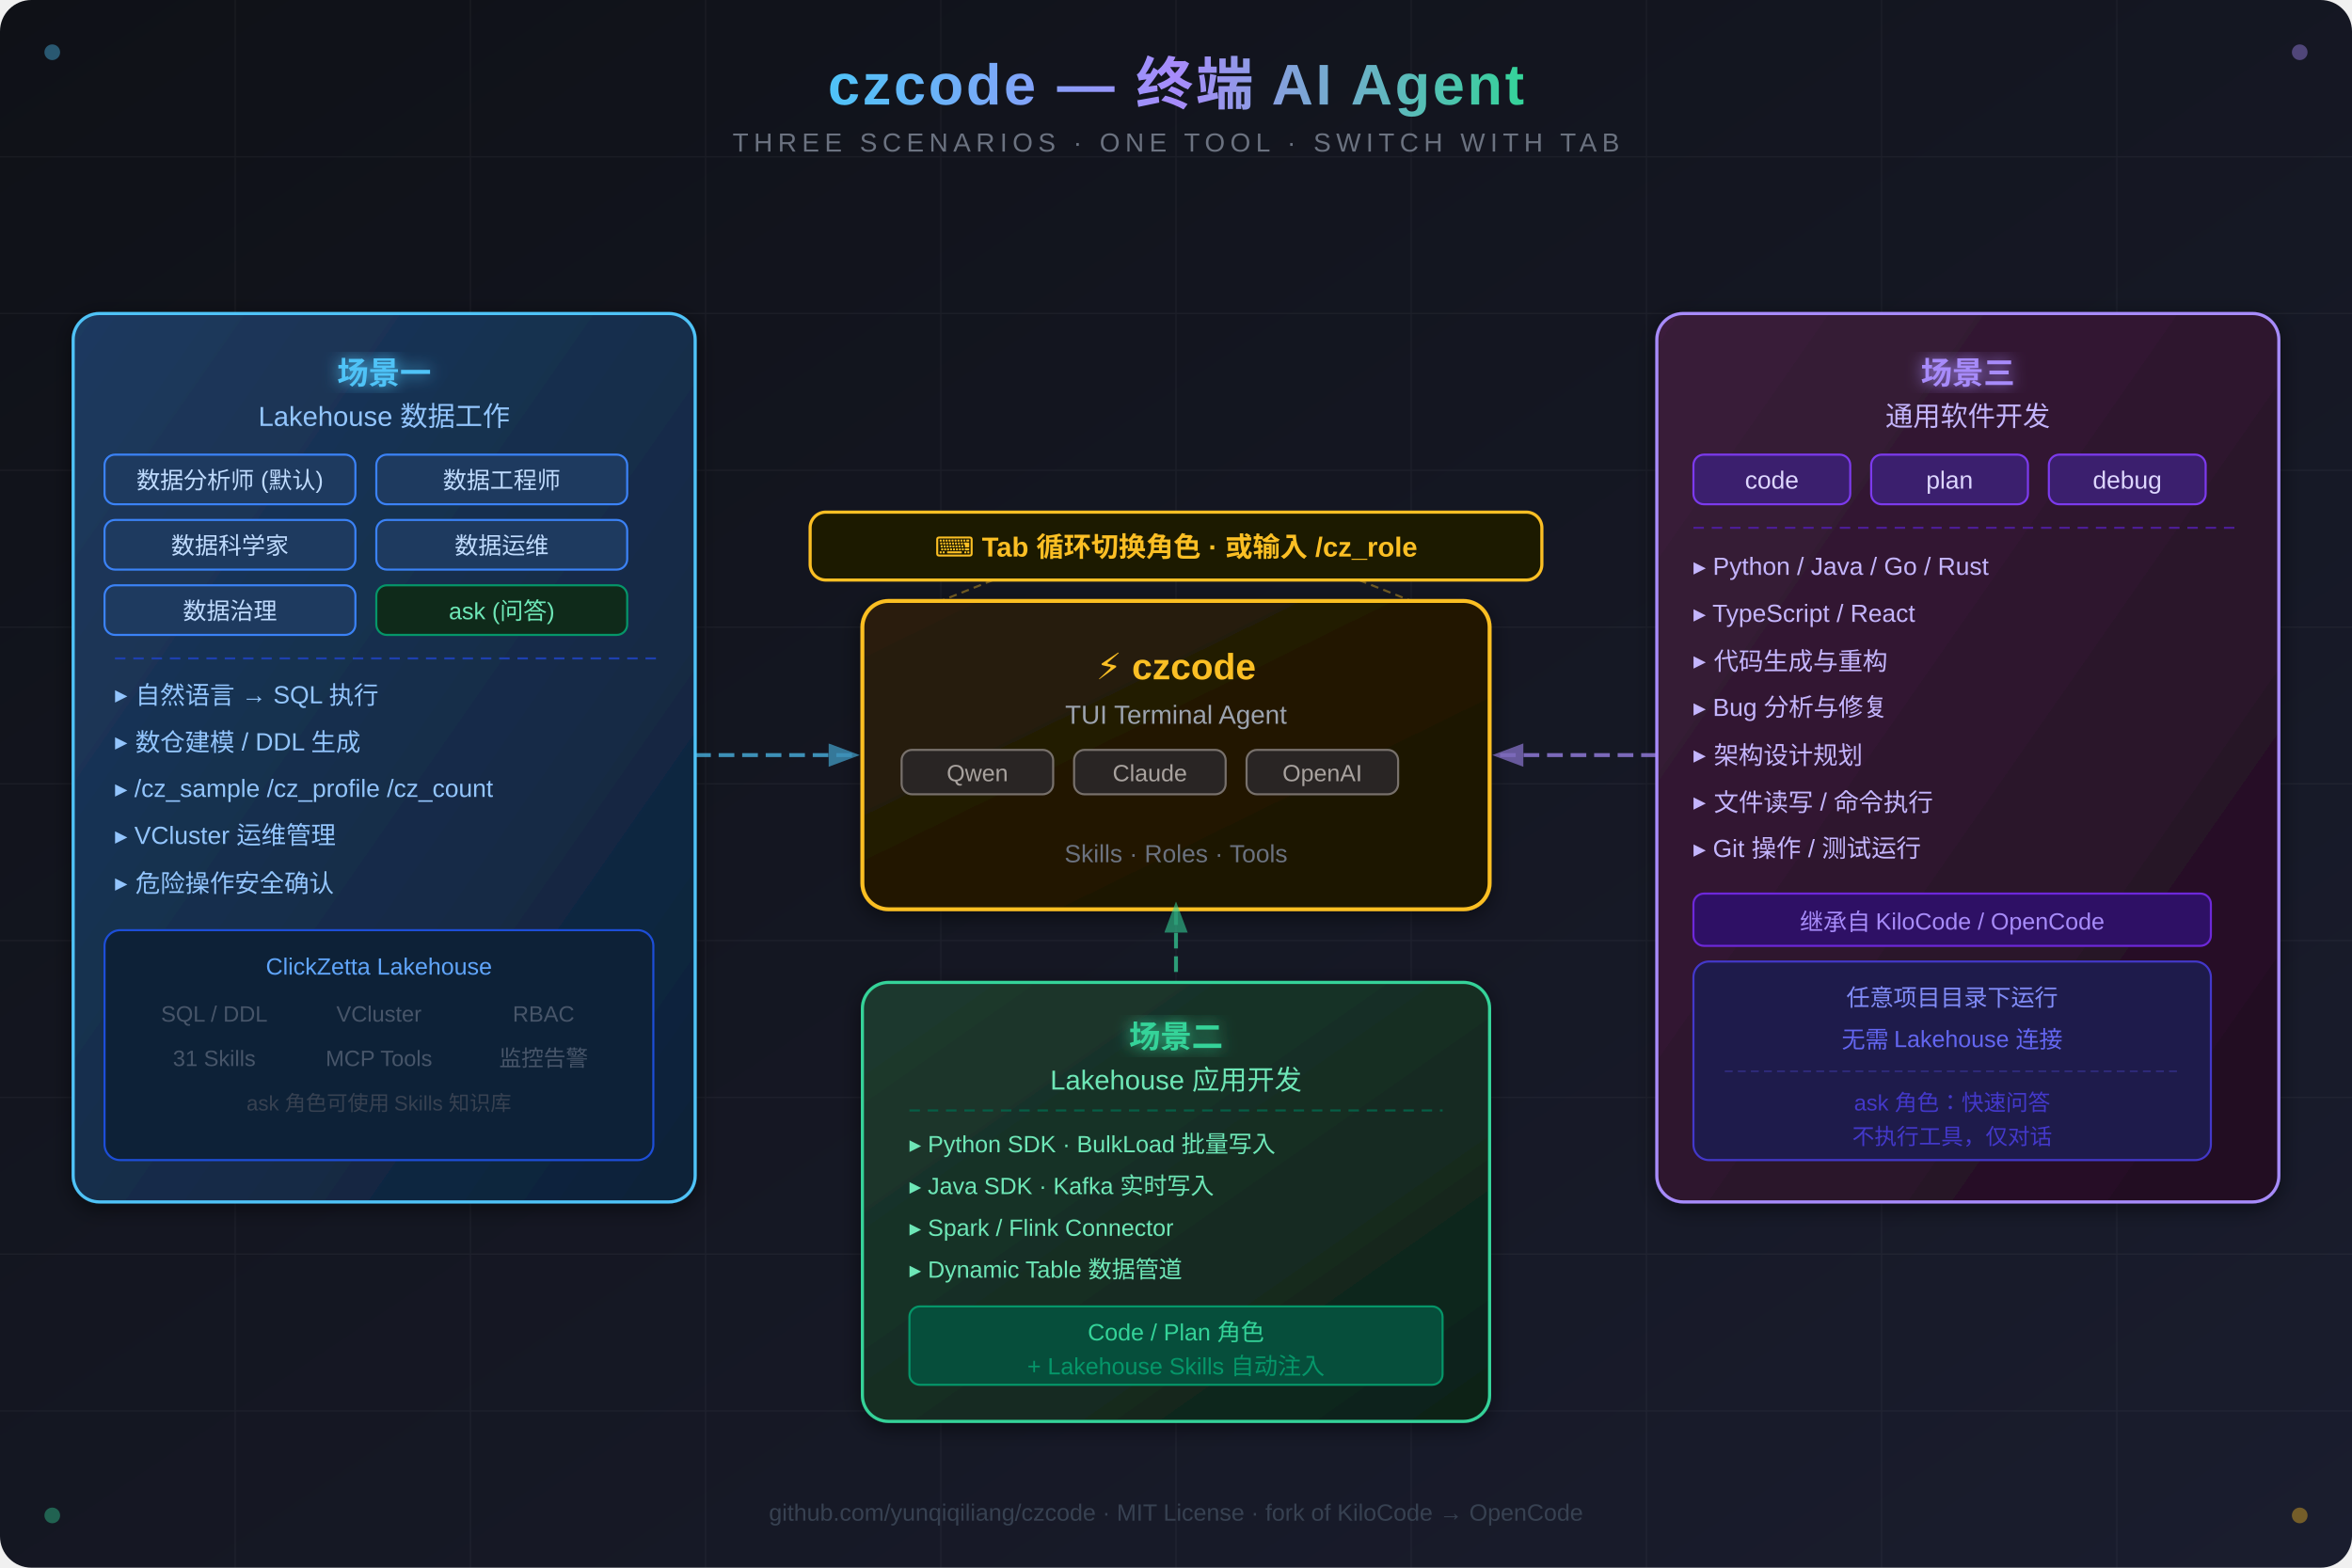
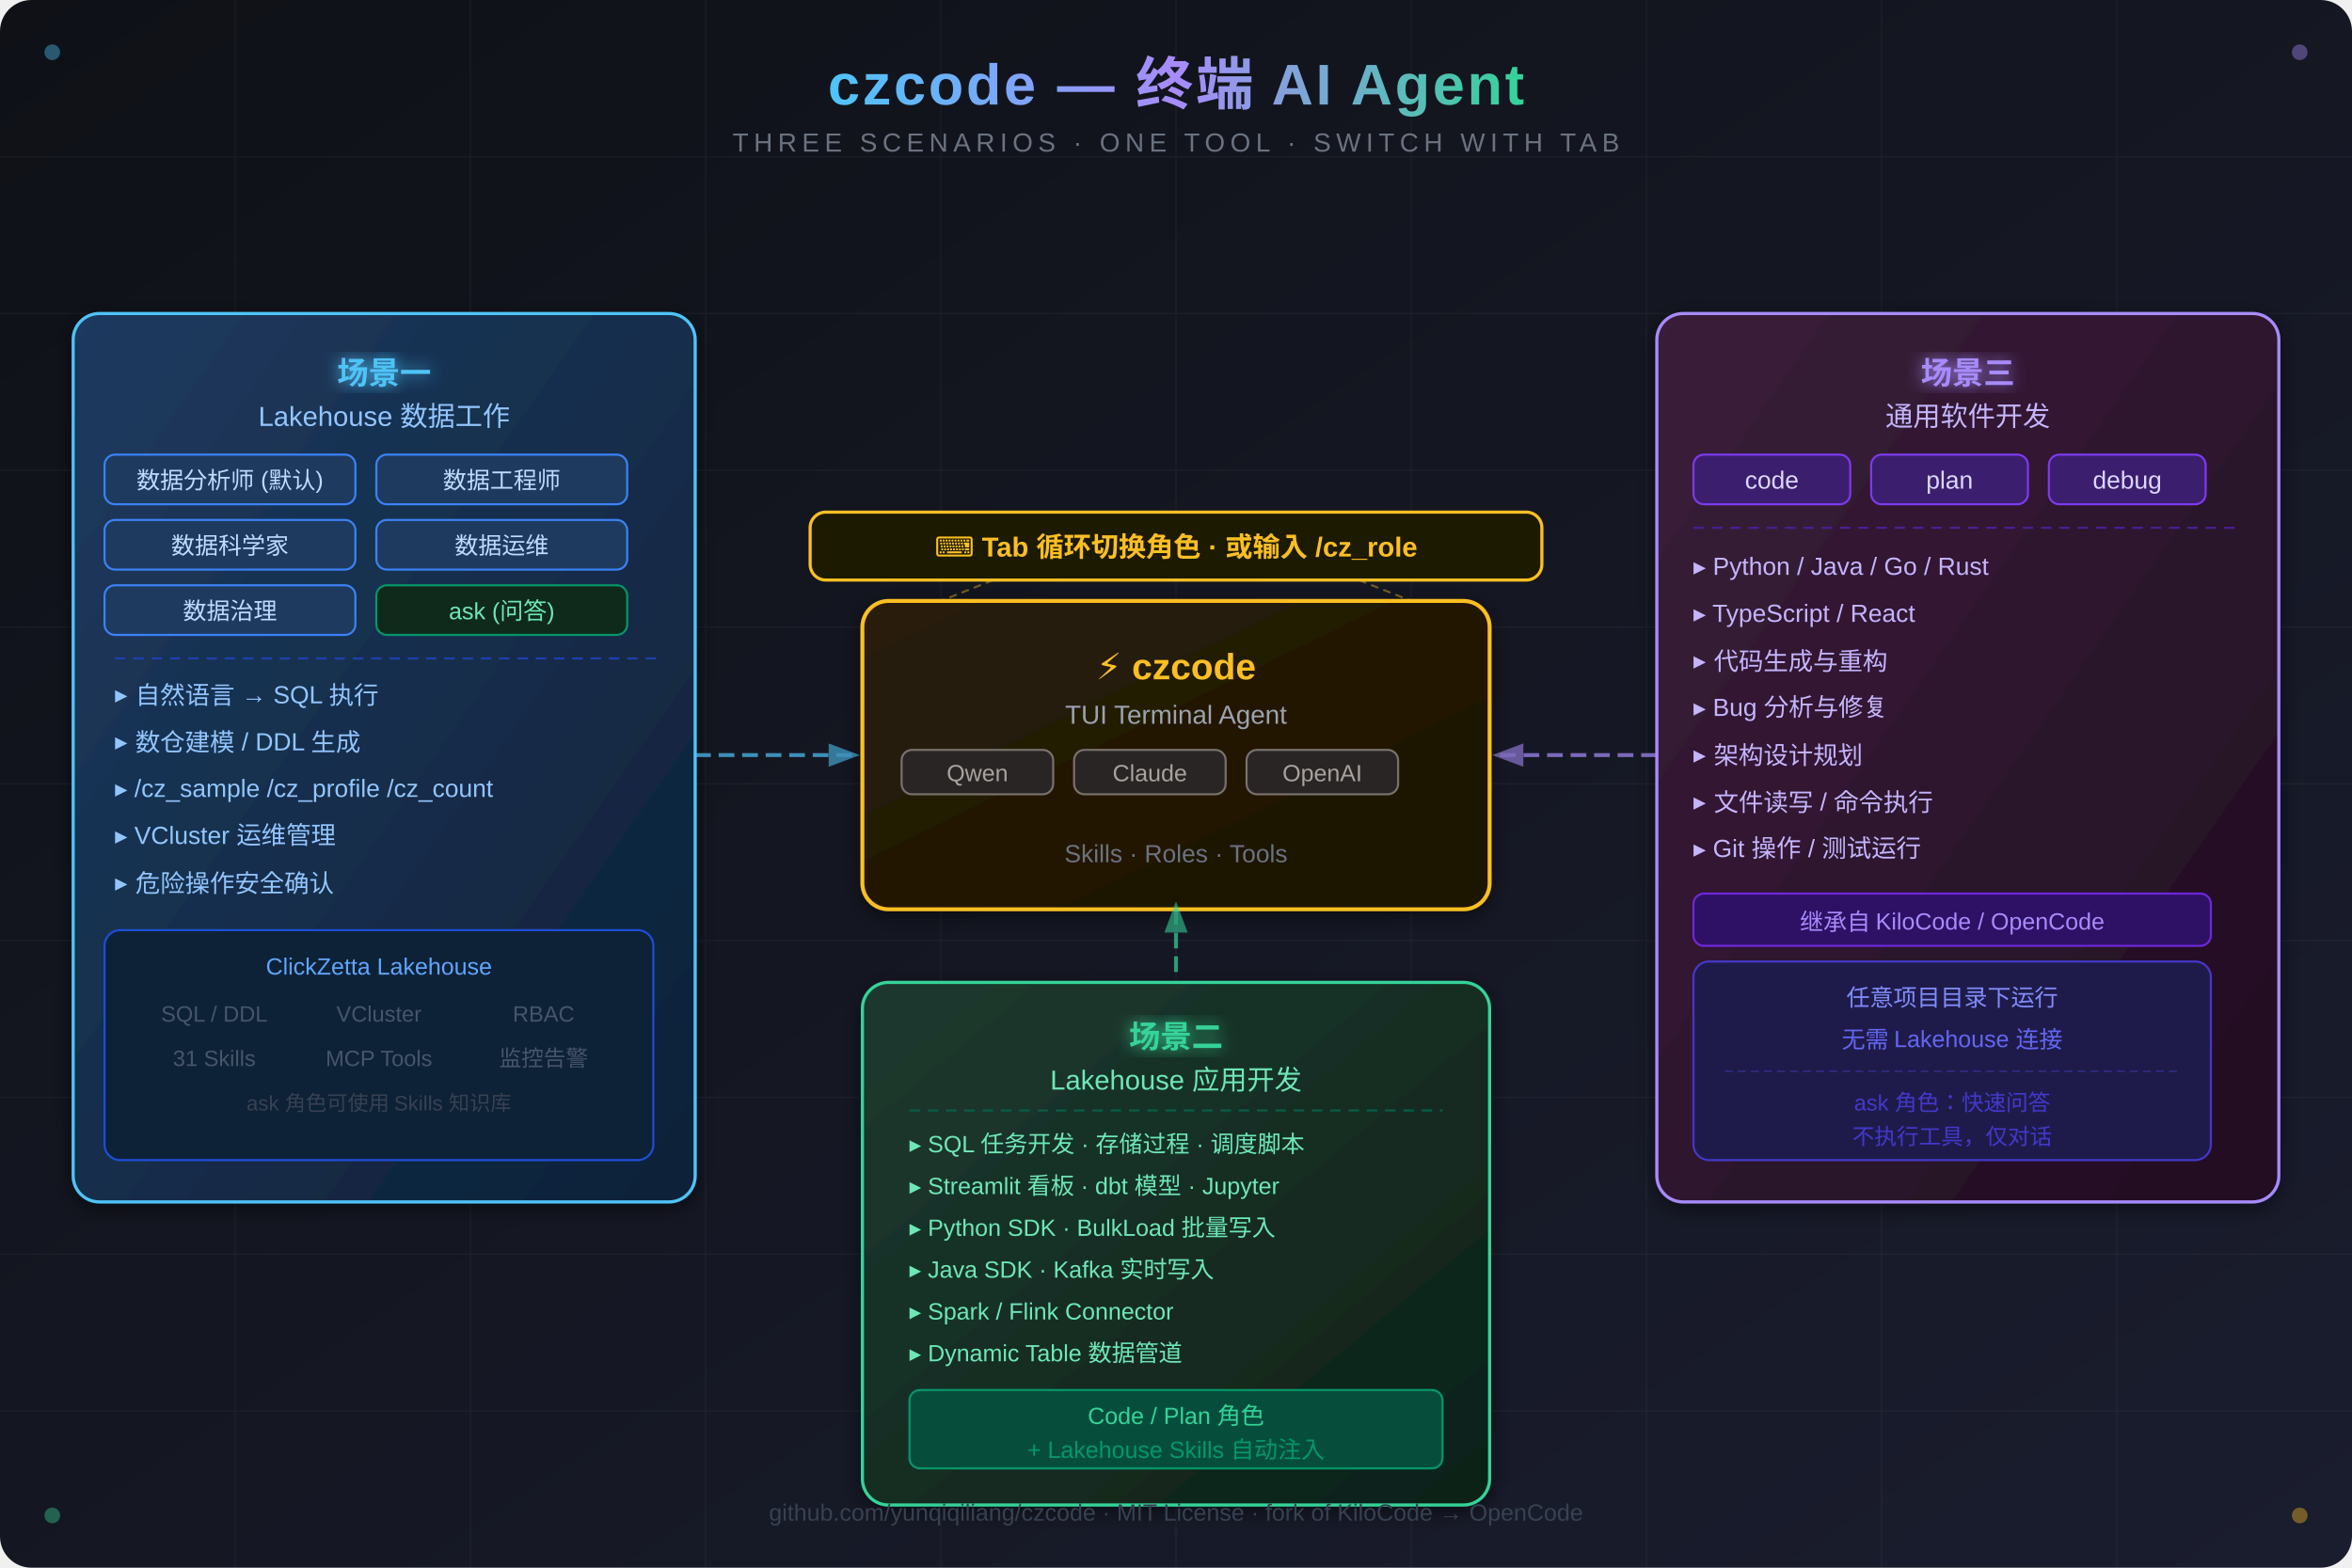
<svg xmlns="http://www.w3.org/2000/svg" viewBox="0 0 900 600" width="900" height="600" font-family="'PingFang SC','Helvetica Neue',Arial,sans-serif">
  <defs>
    <linearGradient id="bgGrad" x1="0%" y1="0%" x2="100%" y2="100%">
      <stop offset="0%" style="stop-color:#0f1117;stop-opacity:1" />
      <stop offset="100%" style="stop-color:#1a1d2e;stop-opacity:1" />
    </linearGradient>
    <linearGradient id="lhGrad" x1="0%" y1="0%" x2="100%" y2="100%">
      <stop offset="0%" style="stop-color:#1e3a5f;stop-opacity:1" />
      <stop offset="100%" style="stop-color:#0d2137;stop-opacity:1" />
    </linearGradient>
    <linearGradient id="codeGrad" x1="0%" y1="0%" x2="100%" y2="100%">
      <stop offset="0%" style="stop-color:#1e3a2f;stop-opacity:1" />
      <stop offset="100%" style="stop-color:#0d2118;stop-opacity:1" />
    </linearGradient>
    <linearGradient id="devGrad" x1="0%" y1="0%" x2="100%" y2="100%">
      <stop offset="0%" style="stop-color:#3a1e3a;stop-opacity:1" />
      <stop offset="100%" style="stop-color:#210d21;stop-opacity:1" />
    </linearGradient>
    <linearGradient id="coreGrad" x1="0%" y1="0%" x2="100%" y2="100%">
      <stop offset="0%" style="stop-color:#2a1f0a;stop-opacity:1" />
      <stop offset="100%" style="stop-color:#1a1200;stop-opacity:1" />
    </linearGradient>
    <linearGradient id="titleGrad" x1="0%" y1="0%" x2="100%" y2="0%">
      <stop offset="0%" style="stop-color:#4fc3f7" />
      <stop offset="50%" style="stop-color:#a78bfa" />
      <stop offset="100%" style="stop-color:#34d399" />
    </linearGradient>
    <filter id="glowBlue" x="-20%" y="-20%" width="140%" height="140%">
      <feGaussianBlur stdDeviation="3" result="blur" />
      <feMerge>
        <feMergeNode in="blur" />
        <feMergeNode in="SourceGraphic" />
      </feMerge>
    </filter>
    <filter id="glowGreen" x="-20%" y="-20%" width="140%" height="140%">
      <feGaussianBlur stdDeviation="3" result="blur" />
      <feMerge>
        <feMergeNode in="blur" />
        <feMergeNode in="SourceGraphic" />
      </feMerge>
    </filter>
    <filter id="glowPurple" x="-20%" y="-20%" width="140%" height="140%">
      <feGaussianBlur stdDeviation="3" result="blur" />
      <feMerge>
        <feMergeNode in="blur" />
        <feMergeNode in="SourceGraphic" />
      </feMerge>
    </filter>
    <filter id="softShadow">
      <feDropShadow dx="0" dy="2" stdDeviation="4" flood-color="#000" flood-opacity="0.5" />
    </filter>
    <marker id="arrowBlue" markerWidth="8" markerHeight="8" refX="6" refY="3" orient="auto">
      <path d="M0,0 L0,6 L8,3 z" fill="#4fc3f7" opacity="0.8" />
    </marker>
    <marker id="arrowGreen" markerWidth="8" markerHeight="8" refX="6" refY="3" orient="auto">
      <path d="M0,0 L0,6 L8,3 z" fill="#34d399" opacity="0.8" />
    </marker>
    <marker id="arrowPurple" markerWidth="8" markerHeight="8" refX="6" refY="3" orient="auto">
      <path d="M0,0 L0,6 L8,3 z" fill="#a78bfa" opacity="0.8" />
    </marker>
  </defs>
  <rect width="900" height="600" fill="url(#bgGrad)" rx="12" />
  <g opacity="0.04" stroke="#ffffff" stroke-width="0.5">
    <line x1="0" y1="60" x2="900" y2="60" />
    <line x1="0" y1="120" x2="900" y2="120" />
    <line x1="0" y1="180" x2="900" y2="180" />
    <line x1="0" y1="240" x2="900" y2="240" />
    <line x1="0" y1="300" x2="900" y2="300" />
    <line x1="0" y1="360" x2="900" y2="360" />
    <line x1="0" y1="420" x2="900" y2="420" />
    <line x1="0" y1="480" x2="900" y2="480" />
    <line x1="0" y1="540" x2="900" y2="540" />
    <line x1="90" y1="0" x2="90" y2="600" />
    <line x1="180" y1="0" x2="180" y2="600" />
    <line x1="270" y1="0" x2="270" y2="600" />
    <line x1="360" y1="0" x2="360" y2="600" />
    <line x1="450" y1="0" x2="450" y2="600" />
    <line x1="540" y1="0" x2="540" y2="600" />
    <line x1="630" y1="0" x2="630" y2="600" />
    <line x1="720" y1="0" x2="720" y2="600" />
    <line x1="810" y1="0" x2="810" y2="600" />
  </g>
  <text x="450" y="40" text-anchor="middle" font-size="22" font-weight="700" fill="url(#titleGrad)" letter-spacing="1">czcode — 终端 AI Agent</text>
  <text x="450" y="58" text-anchor="middle" font-size="10" fill="#6b7280" letter-spacing="2">THREE SCENARIOS · ONE TOOL · SWITCH WITH TAB</text>
  <rect x="330" y="230" width="240" height="118" rx="10" fill="url(#coreGrad)" stroke="#fbbf24" stroke-width="1.5" filter="url(#softShadow)" />
  <rect x="330" y="230" width="240" height="118" rx="10" fill="none" stroke="#fbbf24" stroke-width="2" opacity="0">
    <animate attributeName="opacity" values="0;0.6;0" dur="2.5s" repeatCount="indefinite" />
    <animate attributeName="stroke-width" values="2;5;2" dur="2.5s" repeatCount="indefinite" />
  </rect>
  <text x="450" y="260" text-anchor="middle" font-size="14" font-weight="700" fill="#fbbf24">⚡ czcode</text>
  <text x="450" y="277" text-anchor="middle" font-size="10" fill="#9ca3af">TUI Terminal Agent</text>
  <rect x="345" y="287" width="58" height="17" rx="4" fill="#292524" stroke="#78716c" stroke-width="0.8" />
  <text x="374" y="299" text-anchor="middle" font-size="9" fill="#a8a29e">Qwen</text>
  <rect x="411" y="287" width="58" height="17" rx="4" fill="#292524" stroke="#78716c" stroke-width="0.8" />
  <text x="440" y="299" text-anchor="middle" font-size="9" fill="#a8a29e">Claude</text>
  <rect x="477" y="287" width="58" height="17" rx="4" fill="#292524" stroke="#78716c" stroke-width="0.8" />
  <text x="506" y="299" text-anchor="middle" font-size="9" fill="#a8a29e">OpenAI</text>
  <text x="450" y="330" text-anchor="middle" font-size="9.5" fill="#6b7280">Skills · Roles · Tools</text>
  <rect x="310" y="196" width="280" height="26" rx="6" fill="#1c1a00" stroke="#fbbf24" stroke-width="1.2" />
  <text x="450" y="213" text-anchor="middle" font-size="10.5" font-weight="600" fill="#fbbf24">
    ⌨ Tab 循环切换角色 · 或输入 /cz_role
  </text>
  <rect x="310" y="196" width="280" height="26" rx="6" fill="none" stroke="#fbbf24" stroke-width="1.5" opacity="0">
    <animate attributeName="opacity" values="0;0.5;0" dur="3s" repeatCount="indefinite" />
  </rect>
  <rect x="28" y="120" width="238" height="340" rx="10" fill="url(#lhGrad)" stroke="#4fc3f7" stroke-width="1.2" filter="url(#softShadow)" />
  <text x="147" y="147" text-anchor="middle" font-size="12" font-weight="700" fill="#4fc3f7" filter="url(#glowBlue)">场景一</text>
  <text x="147" y="163" text-anchor="middle" font-size="10.5" fill="#93c5fd">Lakehouse 数据工作</text>
  <g font-size="9" fill="#bfdbfe">
    <rect x="40" y="174" width="96" height="19" rx="4" fill="#1e3a5f" stroke="#3b82f6" stroke-width="0.8" />
    <text x="88" y="187" text-anchor="middle">数据分析师 (默认)</text>
    <rect x="144" y="174" width="96" height="19" rx="4" fill="#1e3a5f" stroke="#3b82f6" stroke-width="0.8" />
    <text x="192" y="187" text-anchor="middle">数据工程师</text>
    <rect x="40" y="199" width="96" height="19" rx="4" fill="#1e3a5f" stroke="#3b82f6" stroke-width="0.8" />
    <text x="88" y="212" text-anchor="middle">数据科学家</text>
    <rect x="144" y="199" width="96" height="19" rx="4" fill="#1e3a5f" stroke="#3b82f6" stroke-width="0.8" />
    <text x="192" y="212" text-anchor="middle">数据运维</text>
    <rect x="40" y="224" width="96" height="19" rx="4" fill="#1e3a5f" stroke="#3b82f6" stroke-width="0.8" />
    <text x="88" y="237" text-anchor="middle">数据治理</text>
    <rect x="144" y="224" width="96" height="19" rx="4" fill="#0f2a1a" stroke="#059669" stroke-width="0.8" />
    <text x="192" y="237" fill="#6ee7b7" text-anchor="middle">ask (问答)</text>
  </g>
  <line x1="44" y1="252" x2="252" y2="252" stroke="#1e40af" stroke-width="0.8" stroke-dasharray="4,3" />
  <g font-size="9.5" fill="#93c5fd">
    <text x="44" y="269">▸ 自然语言 → SQL 执行</text>
    <text x="44" y="287">▸ 数仓建模 / DDL 生成</text>
    <text x="44" y="305">▸ /cz_sample  /cz_profile  /cz_count</text>
    <text x="44" y="323">▸ VCluster 运维管理</text>
    <text x="44" y="341">▸ 危险操作安全确认</text>
  </g>
  <rect x="40" y="356" width="210" height="88" rx="6" fill="#0d2137" stroke="#1d4ed8" stroke-width="0.8" />
  <text x="145" y="373" text-anchor="middle" font-size="9" fill="#60a5fa">ClickZetta Lakehouse</text>
  <g font-size="8.5" fill="#475569" text-anchor="middle">
    <text x="82" y="391">SQL / DDL</text>
    <text x="145" y="391">VCluster</text>
    <text x="208" y="391">RBAC</text>
    <text x="82" y="408">31 Skills</text>
    <text x="145" y="408">MCP Tools</text>
    <text x="208" y="408">监控告警</text>
    <text x="145" y="425" fill="#374151" font-size="8">ask 角色可使用 Skills 知识库</text>
  </g>
-   <rect x="330" y="376" width="240" height="168" rx="10" fill="url(#codeGrad)" stroke="#34d399" stroke-width="1.2" filter="url(#softShadow)" />
+   <rect x="330" y="376" width="240" height="200" rx="10" fill="url(#codeGrad)" stroke="#34d399" stroke-width="1.2" filter="url(#softShadow)" />
  <text x="450" y="401" text-anchor="middle" font-size="12" font-weight="700" fill="#34d399" filter="url(#glowGreen)">场景二</text>
  <text x="450" y="417" text-anchor="middle" font-size="10.5" fill="#6ee7b7">Lakehouse 应用开发</text>
  <line x1="348" y1="425" x2="552" y2="425" stroke="#065f46" stroke-width="0.8" stroke-dasharray="4,3" />
  <g font-size="9" fill="#6ee7b7">
-     <text x="348" y="441">▸ Python SDK · BulkLoad 批量写入</text>
-     <text x="348" y="457">▸ Java SDK · Kafka 实时写入</text>
-     <text x="348" y="473">▸ Spark / Flink Connector</text>
-     <text x="348" y="489">▸ Dynamic Table 数据管道</text>
-   </g>
-   <rect x="348" y="500" width="204" height="30" rx="4" fill="#064e3b" stroke="#059669" stroke-width="0.8" />
-   <text x="450" y="513" text-anchor="middle" font-size="9" fill="#34d399">Code / Plan 角色</text>
-   <text x="450" y="526" text-anchor="middle" font-size="9" fill="#059669">+ Lakehouse Skills 自动注入</text>
+     <text x="348" y="441">▸ SQL 任务开发 · 存储过程 · 调度脚本</text>
+     <text x="348" y="457">▸ Streamlit 看板 · dbt 模型 · Jupyter</text>
+     <text x="348" y="473">▸ Python SDK · BulkLoad 批量写入</text>
+     <text x="348" y="489">▸ Java SDK · Kafka 实时写入</text>
+     <text x="348" y="505">▸ Spark / Flink Connector</text>
+     <text x="348" y="521">▸ Dynamic Table 数据管道</text>
+   </g>
+   <rect x="348" y="532" width="204" height="30" rx="4" fill="#064e3b" stroke="#059669" stroke-width="0.8" />
+   <text x="450" y="545" text-anchor="middle" font-size="9" fill="#34d399">Code / Plan 角色</text>
+   <text x="450" y="558" text-anchor="middle" font-size="9" fill="#059669">+ Lakehouse Skills 自动注入</text>
  <rect x="634" y="120" width="238" height="340" rx="10" fill="url(#devGrad)" stroke="#a78bfa" stroke-width="1.2" filter="url(#softShadow)" />
  <text x="753" y="147" text-anchor="middle" font-size="12" font-weight="700" fill="#a78bfa" filter="url(#glowPurple)">场景三</text>
  <text x="753" y="163" text-anchor="middle" font-size="10.5" fill="#c4b5fd">通用软件开发</text>
  <g font-size="9.5" fill="#ddd6fe">
    <rect x="648" y="174" width="60" height="19" rx="4" fill="#3b1f6e" stroke="#7c3aed" stroke-width="0.8" />
    <text x="678" y="187" text-anchor="middle">code</text>
    <rect x="716" y="174" width="60" height="19" rx="4" fill="#3b1f6e" stroke="#7c3aed" stroke-width="0.8" />
    <text x="746" y="187" text-anchor="middle">plan</text>
    <rect x="784" y="174" width="60" height="19" rx="4" fill="#3b1f6e" stroke="#7c3aed" stroke-width="0.8" />
    <text x="814" y="187" text-anchor="middle">debug</text>
  </g>
  <line x1="648" y1="202" x2="858" y2="202" stroke="#4c1d95" stroke-width="0.8" stroke-dasharray="4,3" />
  <g font-size="9.5" fill="#c4b5fd">
    <text x="648" y="220">▸ Python / Java / Go / Rust</text>
    <text x="648" y="238">▸ TypeScript / React</text>
    <text x="648" y="256">▸ 代码生成与重构</text>
    <text x="648" y="274">▸ Bug 分析与修复</text>
    <text x="648" y="292">▸ 架构设计规划</text>
    <text x="648" y="310">▸ 文件读写 / 命令执行</text>
    <text x="648" y="328">▸ Git 操作 / 测试运行</text>
  </g>
  <rect x="648" y="342" width="198" height="20" rx="4" fill="#2e1065" stroke="#6d28d9" stroke-width="0.8" />
  <text x="747" y="356" text-anchor="middle" font-size="9" fill="#a78bfa">继承自 KiloCode / OpenCode</text>
  <rect x="648" y="368" width="198" height="76" rx="6" fill="#1e1b4b" stroke="#4338ca" stroke-width="0.8" />
  <text x="747" y="385" text-anchor="middle" font-size="9" fill="#818cf8">任意项目目录下运行</text>
  <text x="747" y="401" text-anchor="middle" font-size="9" fill="#6366f1">无需 Lakehouse 连接</text>
  <line x1="660" y1="410" x2="834" y2="410" stroke="#312e81" stroke-width="0.6" stroke-dasharray="3,2" />
  <text x="747" y="425" text-anchor="middle" font-size="8.5" fill="#4338ca">ask 角色：快速问答</text>
  <text x="747" y="438" text-anchor="middle" font-size="8.5" fill="#4338ca">不执行工具，仅对话</text>
  <line x1="266" y1="289" x2="326" y2="289" stroke="#4fc3f7" stroke-width="1.5" stroke-dasharray="6,3" marker-end="url(#arrowBlue)" opacity="0.7">
    <animate attributeName="stroke-dashoffset" values="18;0" dur="1.2s" repeatCount="indefinite" />
  </line>
  <line x1="450" y1="372" x2="450" y2="348" stroke="#34d399" stroke-width="1.5" stroke-dasharray="6,3" marker-end="url(#arrowGreen)" opacity="0.7">
    <animate attributeName="stroke-dashoffset" values="18;0" dur="1.2s" repeatCount="indefinite" />
  </line>
  <line x1="634" y1="289" x2="574" y2="289" stroke="#a78bfa" stroke-width="1.5" stroke-dasharray="6,3" marker-end="url(#arrowPurple)" opacity="0.7">
    <animate attributeName="stroke-dashoffset" values="18;0" dur="1.2s" repeatCount="indefinite" />
  </line>
  <line x1="380" y1="222" x2="360" y2="230" stroke="#fbbf24" stroke-width="0.8" stroke-dasharray="3,2" opacity="0.4" />
  <line x1="520" y1="222" x2="540" y2="230" stroke="#fbbf24" stroke-width="0.8" stroke-dasharray="3,2" opacity="0.4" />
  <text x="450" y="582" text-anchor="middle" font-size="9" fill="#374151">
    github.com/yunqiqiliang/czcode · MIT License · fork of KiloCode → OpenCode
  </text>
  <circle cx="20" cy="20" r="3" fill="#4fc3f7" opacity="0.4">
    <animate attributeName="opacity" values="0.4;0.9;0.4" dur="3s" repeatCount="indefinite" />
  </circle>
  <circle cx="880" cy="20" r="3" fill="#a78bfa" opacity="0.4">
    <animate attributeName="opacity" values="0.4;0.9;0.4" dur="3s" begin="1s" repeatCount="indefinite" />
  </circle>
  <circle cx="20" cy="580" r="3" fill="#34d399" opacity="0.4">
    <animate attributeName="opacity" values="0.4;0.9;0.4" dur="3s" begin="2s" repeatCount="indefinite" />
  </circle>
  <circle cx="880" cy="580" r="3" fill="#fbbf24" opacity="0.4">
    <animate attributeName="opacity" values="0.4;0.9;0.4" dur="3s" begin="0.5s" repeatCount="indefinite" />
  </circle>
</svg>
